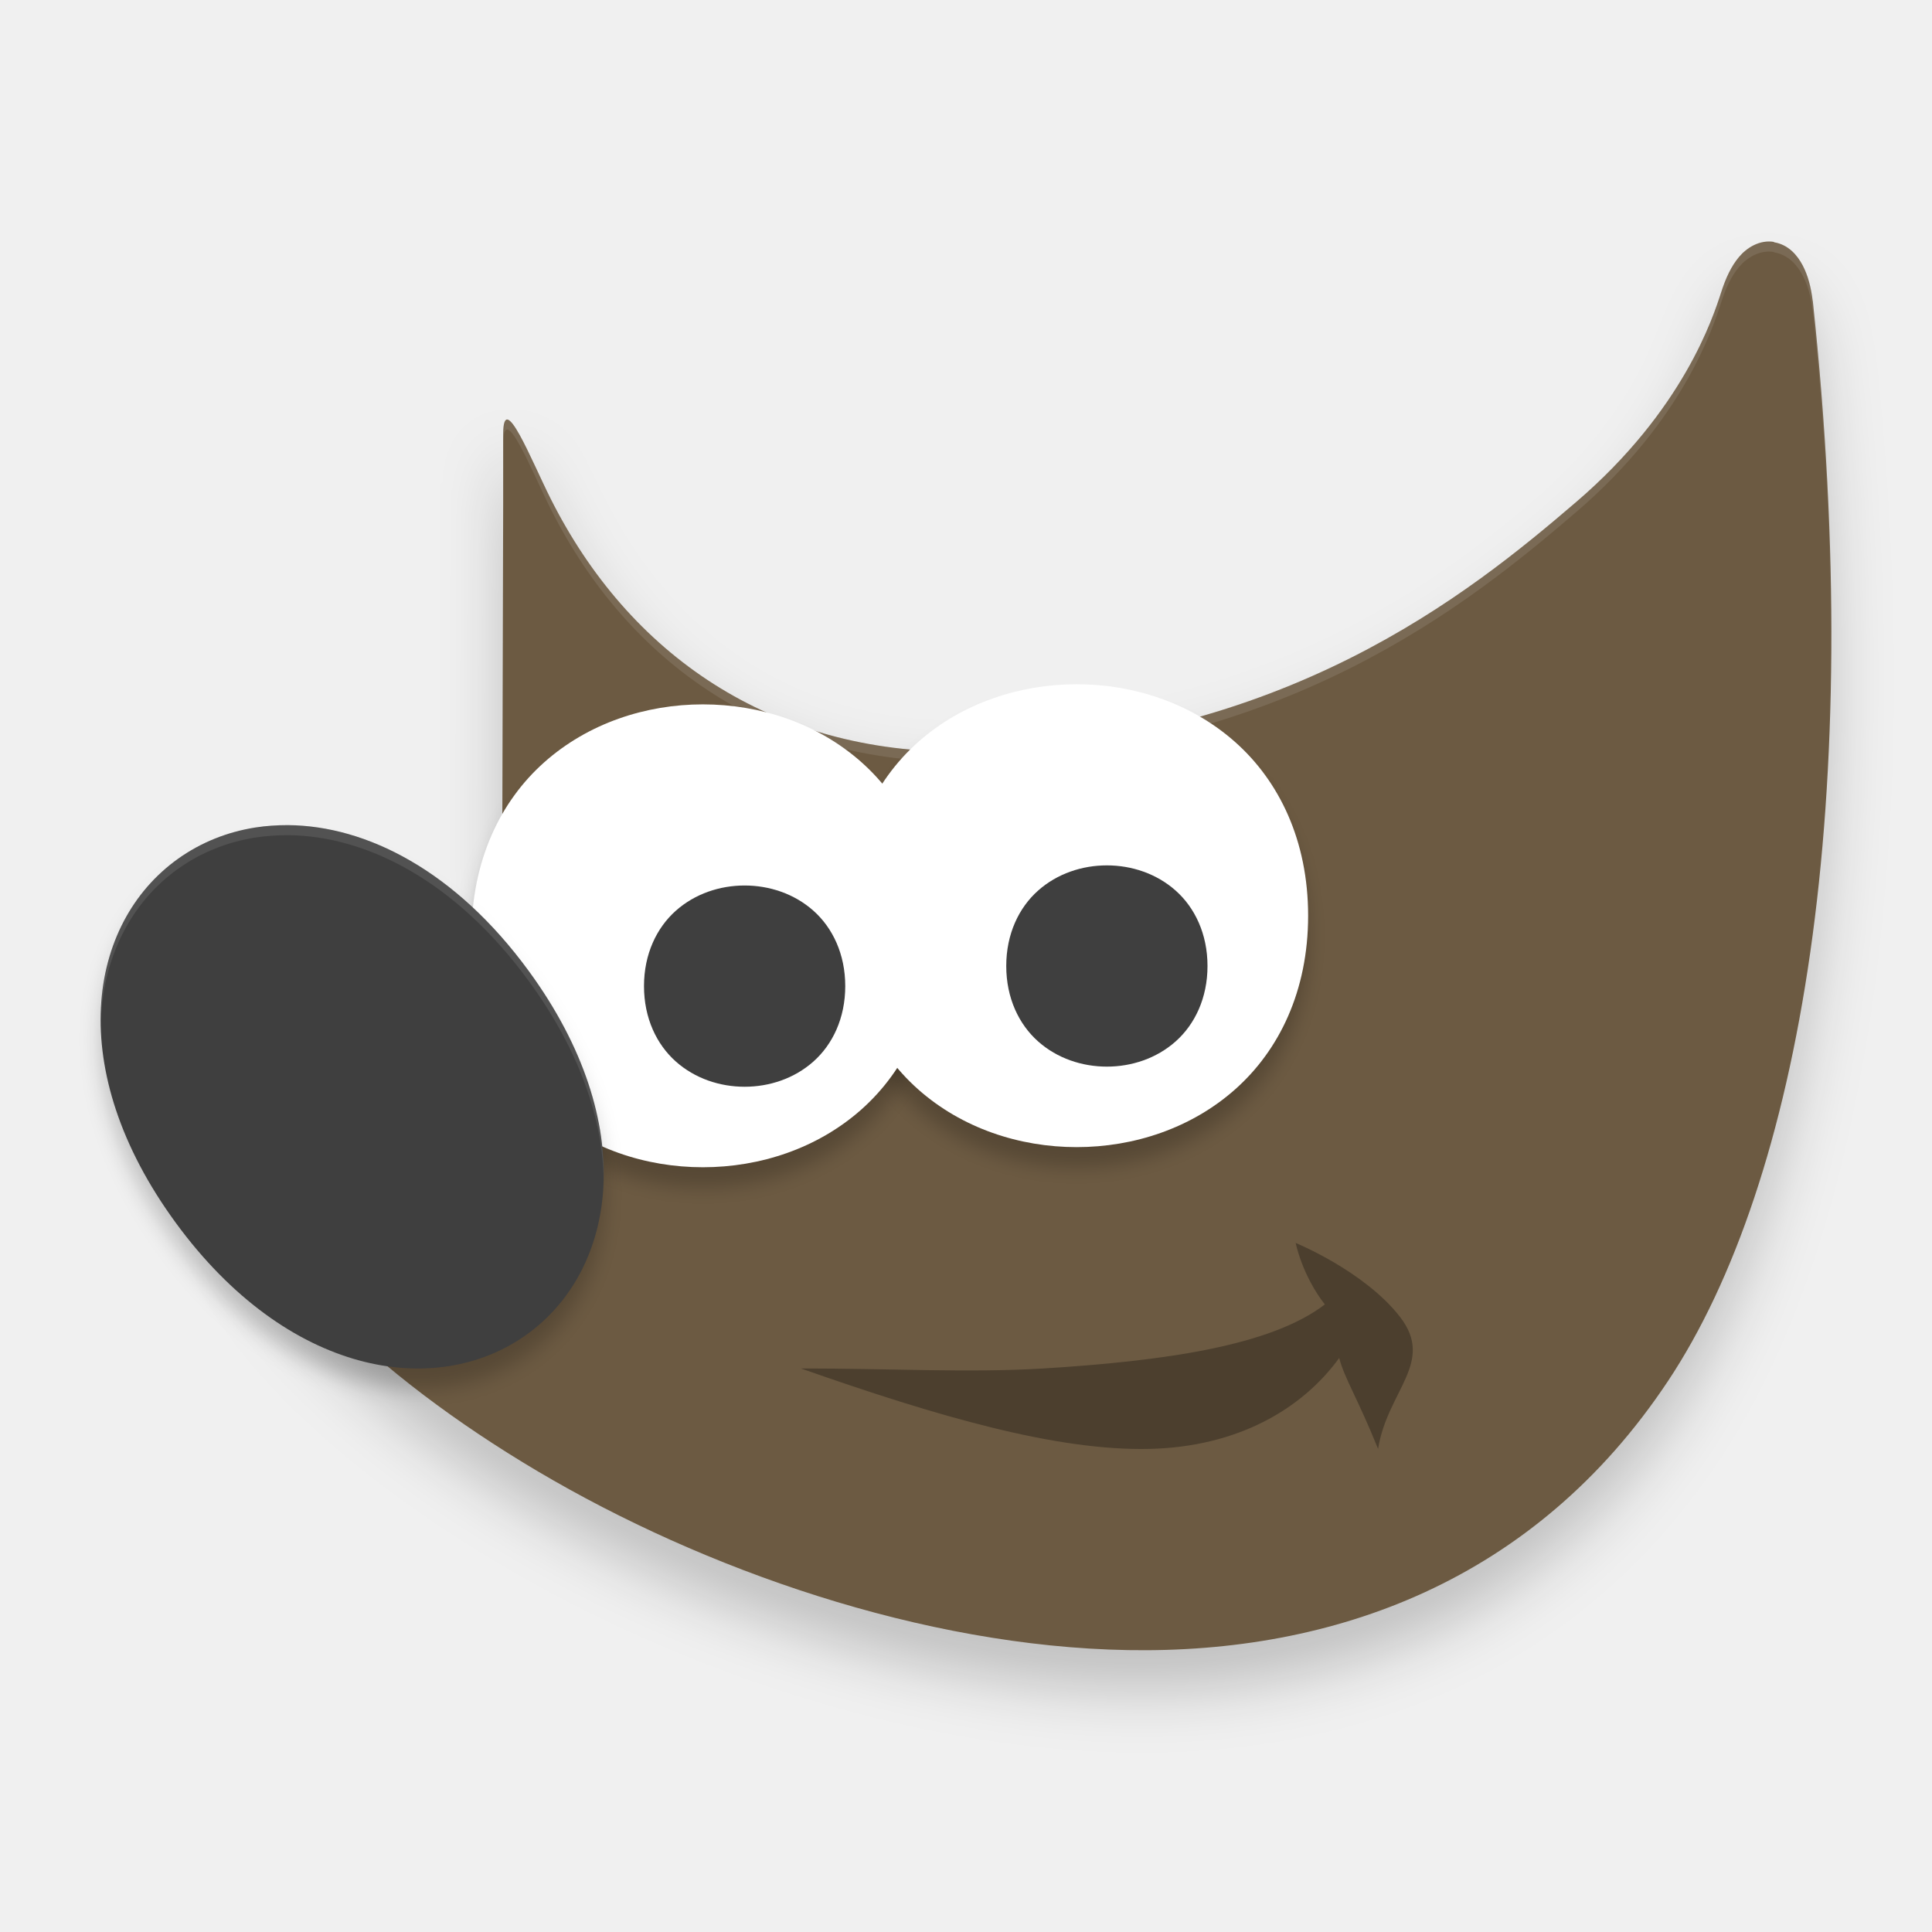
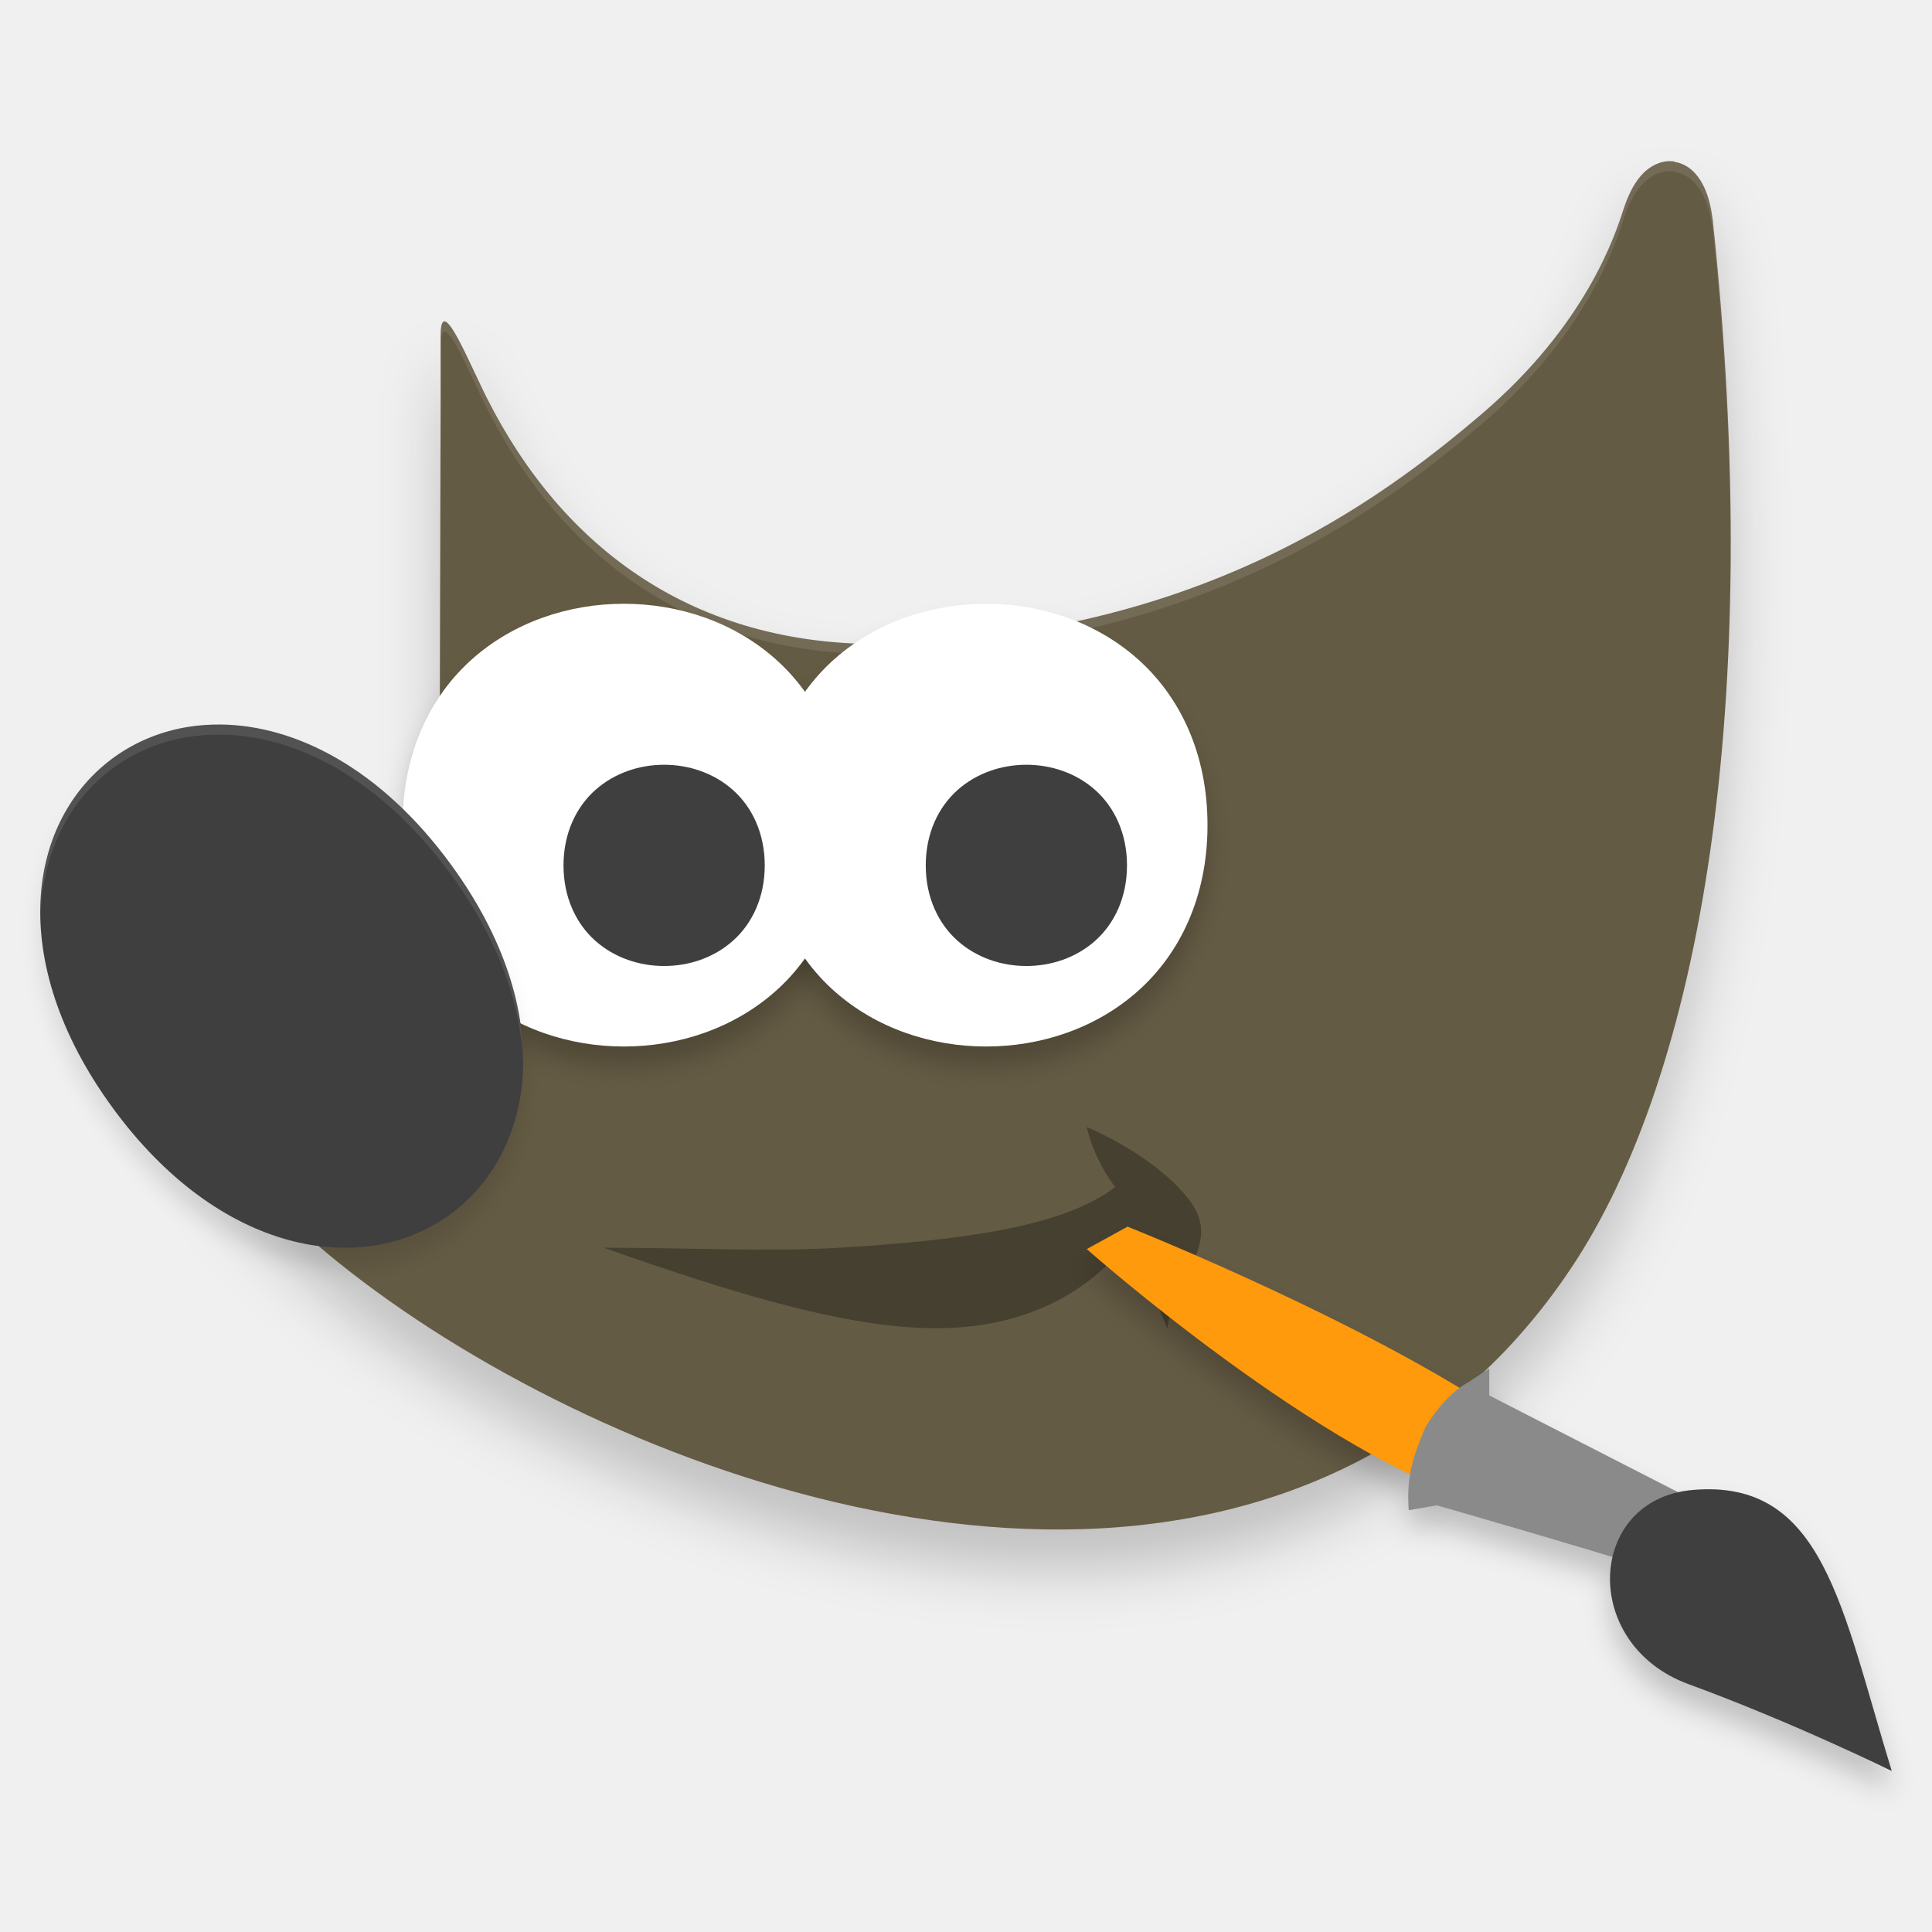
- <svg xmlns="http://www.w3.org/2000/svg" width="192" height="192" version="1.1" id="svg28">
-   <defs id="defs32">
-     <filter style="color-interpolation-filters:sRGB" id="filter889" x="-0.045" width="1.09" y="-0.051" height="1.103">
-       <feGaussianBlur stdDeviation="2.984" id="feGaussianBlur891" />
+ <svg xmlns="http://www.w3.org/2000/svg" width="192" height="192" version="1.1" id="svg36">
+   <defs id="defs40">
+     <filter style="color-interpolation-filters:sRGB" id="filter905" x="-0.045" width="1.09" y="-0.051" height="1.103">
+       <feGaussianBlur stdDeviation="2.907" id="feGaussianBlur907" />
    </filter>
-     <filter style="color-interpolation-filters:sRGB" id="filter919" x="-0.05" width="1.1" y="-0.046" height="1.092">
-       <feGaussianBlur stdDeviation="1.04" id="feGaussianBlur921" />
+     <filter style="color-interpolation-filters:sRGB" id="filter921" x="-0.04" width="1.08" y="-0.059" height="1.119">
+       <feGaussianBlur stdDeviation="1.341" id="feGaussianBlur923" />
    </filter>
-     <filter style="color-interpolation-filters:sRGB" id="filter951" x="-0.048" width="1.096" y="-0.048" height="1.096">
-       <feGaussianBlur stdDeviation="0.92" id="feGaussianBlur953" />
+     <filter style="color-interpolation-filters:sRGB" id="filter941" x="-0.05" width="1.1" y="-0.046" height="1.092">
+       <feGaussianBlur stdDeviation="1" id="feGaussianBlur943" />
    </filter>
-     <filter style="color-interpolation-filters:sRGB" id="filter991" x="-0.048" width="1.096" y="-0.048" height="1.096">
-       <feGaussianBlur stdDeviation="0.92" id="feGaussianBlur993" />
+     <filter style="color-interpolation-filters:sRGB" id="filter993" x="-0.068" width="1.135" y="-0.068" height="1.135">
+       <feGaussianBlur stdDeviation="1.24" id="feGaussianBlur995" />
+     </filter>
+     <filter style="color-interpolation-filters:sRGB" id="filter997" x="-0.068" width="1.135" y="-0.068" height="1.135">
+       <feGaussianBlur stdDeviation="1.24" id="feGaussianBlur999" />
    </filter>
  </defs>
-   <path id="path859" d="m 176.29,28.816 c -1.424,-0.226 -2.703,0.577 -3.472,1.492 -0.769,0.915 -1.303,2.049 -1.767,3.478 -0.804,2.473 -3.755,11.651 -14.396,20.723 -10.642,9.072 -28.993,22.578 -60.799,23.396 C 76.515,78.131 62.445,68.183 54.733,52.923 52.809,49.114 50.005,42.017 50.005,46.533 v 6.982 l -0.098,36.137 0.196,0.476 c 0,0 1.733,3.849 -0.098,9.034 -1.831,5.186 -9.051,12.753 -25.185,17.596 l -1.972,0.586 0.375,2.077 c 0.895,5.032 4.462,10.189 9.728,15.469 5.266,5.279 12.317,10.621 20.528,15.45 16.421,9.658 38.186,17.291 58.621,17.647 20.435,0.358 40.429,-6.789 53.658,-26.581 13.229,-19.792 19.681,-57.565 14.396,-106.761 h -0.009 c -0.168,-1.351 -0.466,-2.504 -1,-3.515 -0.534,-1.01 -1.432,-2.054 -2.856,-2.279 z" style="opacity:0.2;fill:#000000;fill-rule:evenodd;stroke-width:4.095;filter:url(#filter889)" />
-   <path style="fill:#6c5a42;fill-rule:evenodd;stroke-width:4.107" d="m 176.29,24.039 c -1.424,-0.228 -2.703,0.58 -3.472,1.5 -0.769,0.92 -1.303,2.06 -1.767,3.497 -0.804,2.487 -3.755,11.716 -14.396,20.838 C 146.012,58.998 127.661,73.879 95.855,74.702 76.515,74.929 62.445,64.926 54.733,49.58 52.809,45.751 50.005,38.614 50.005,43.155 v 7.021 l -0.098,36.338 0.196,0.478 c 0,0 1.733,3.87 -0.098,9.084 -1.831,5.215 -9.051,11.525 -25.185,16.394 l -1.972,0.589 0.375,2.089 c 0.895,5.06 4.462,10.246 9.728,15.555 5.266,5.309 12.317,10.68 20.528,15.536 16.421,9.712 38.186,17.387 58.621,17.746 20.435,0.36 40.429,-6.826 53.658,-26.729 13.229,-19.902 19.681,-57.886 14.396,-107.356 h -0.009 c -0.168,-1.358 -0.466,-2.518 -1,-3.534 -0.534,-1.016 -1.432,-2.065 -2.856,-2.292 z" id="path4" />
-   <path style="fill:#ffffff;fill-rule:evenodd;stroke-width:4.107;opacity:0.1" d="M 175.764 24 C 174.554 24.015 173.491 24.734 172.818 25.539 C 172.049 26.459 171.515 27.6 171.051 29.037 C 170.247 31.524 167.296 40.753 156.654 49.875 C 146.013 58.998 127.661 73.878 95.855 74.701 C 76.515 74.929 62.444 64.926 54.732 49.58 C 52.808 45.75 50.004 38.613 50.004 43.154 L 50.004 44.154 C 50.004 39.613 52.808 46.75 54.732 50.58 C 62.444 65.926 76.515 75.929 95.855 75.701 C 127.661 74.878 146.013 59.998 156.654 50.875 C 167.296 41.753 170.247 32.524 171.051 30.037 C 171.515 28.6 172.049 27.459 172.818 26.539 C 173.587 25.619 174.865 24.811 176.289 25.039 L 176.289 25.076 C 177.713 25.303 178.613 26.351 179.146 27.367 C 179.68 28.384 179.977 29.544 180.145 30.902 L 180.154 30.902 C 181.31 41.724 181.905 51.995 181.99 61.648 C 181.939 51.703 181.351 41.101 180.154 29.902 L 180.145 29.902 C 179.977 28.544 179.68 27.384 179.146 26.367 C 178.613 25.351 177.713 24.303 176.289 24.076 L 176.289 24.039 C 176.111 24.011 175.936 23.998 175.764 24 z M 50.004 50.176 L 49.906 86.514 L 49.908 86.52 L 50.004 51.176 L 50.004 50.176 z M 50.818 91.623 C 50.786 92.927 50.585 94.422 50.004 96.078 C 48.173 101.293 40.953 107.601 24.818 112.471 L 22.848 113.061 L 23.018 114.01 L 24.818 113.471 C 40.953 108.601 48.173 102.293 50.004 97.078 C 50.74 94.981 50.89 93.121 50.818 91.623 z " id="path999" />
-   <path id="path893" d="m 69.853,72 c -5.69,0 -11.409,1.881 -15.762,5.751 -4.354,3.87 -7.234,9.768 -7.234,17.253 0,7.486 2.88,13.375 7.234,17.245 C 58.444,116.119 64.163,118 69.853,118 c 5.69,0 11.409,-1.881 15.762,-5.751 4.354,-3.87 7.242,-9.759 7.242,-17.245 0,-7.486 -2.888,-13.383 -7.242,-17.253 -4.354,-3.87 -10.072,-5.751 -15.762,-5.751 z" style="opacity:0.2;fill:#000000;fill-rule:evenodd;stroke-width:4.182;filter:url(#filter991)" />
-   <path id="path897" d="m 106.996,70 c -5.69,0 -11.409,1.881 -15.762,5.751 C 86.88,79.621 84,85.519 84,93.004 84,100.49 86.88,106.379 91.234,110.249 95.587,114.119 101.306,116 106.996,116 c 5.69,0 11.409,-1.881 15.762,-5.751 C 127.112,106.379 130,100.49 130,93.004 c 0,-7.486 -2.888,-13.383 -7.242,-17.253 -4.354,-3.87 -10.072,-5.751 -15.762,-5.751 z" style="opacity:0.2;fill:#000000;fill-rule:evenodd;stroke-width:4.182;filter:url(#filter951)" />
-   <path style="fill:#ffffff;fill-rule:evenodd;stroke-width:4.182" d="m 69.853,70 c -5.69,0 -11.409,1.881 -15.762,5.751 -4.354,3.87 -7.234,9.768 -7.234,17.253 0,7.486 2.88,13.375 7.234,17.245 C 58.444,114.119 64.163,116 69.853,116 c 5.69,0 11.409,-1.881 15.762,-5.751 4.354,-3.87 7.242,-9.759 7.242,-17.245 0,-7.486 -2.888,-13.383 -7.242,-17.253 C 81.261,71.881 75.543,70 69.853,70 Z" id="path12" />
-   <path style="fill:#3f3f3f;fill-rule:evenodd;stroke-width:4" d="m 74,88 c -2.45,0 -4.928,0.81 -6.836,2.506 C 65.256,92.203 64,94.816 64,98 c 0,3.184 1.256,5.797 3.164,7.494 C 69.072,107.19 71.55,108 74,108 c 2.45,0 4.928,-0.81 6.836,-2.506 C 82.744,103.797 84,101.184 84,98 84,94.816 82.744,92.203 80.836,90.506 78.928,88.81 76.45,88 74,88 Z" id="path14" />
-   <path style="opacity:0.3;fill-rule:evenodd;stroke-width:4.095" d="m 79.619,135.996 c 8.776,0 16.776,0.444 24.033,0.004 12.055,-0.744 22.651,-2.25 28.008,-6.367 -2.266,-2.913 -2.898,-6.109 -2.898,-6.109 0,0 6.816,2.781 10.357,7.331 3.531,4.537 -1.243,7.332 -2.167,13.136 -2.057,-5.098 -3.343,-7.01 -3.863,-9.036 -3.739,5.145 -10.178,8.834 -18.839,9.036 -9.219,0.213 -20.956,-3.18 -34.631,-7.987 z" id="path16" />
-   <path id="path895" d="m 28.642,84 c -1.109,0 -2.197,0.068 -3.255,0.234 -2.82,0.441 -5.431,1.498 -7.682,3.101 -9.004,6.412 -11.375,20.944 -0.254,36.161 11.121,15.218 25.835,17.579 34.838,11.167 9.004,-6.412 11.383,-20.944 0.262,-36.161 C 45.254,88.515 36.407,84.068 28.642,84.001 Z" style="opacity:0.2;fill:#000000;fill-rule:evenodd;stroke-width:4.16;filter:url(#filter919)" />
-   <path style="fill:#3f3f3f;fill-rule:evenodd;stroke-width:4.16" d="m 28.642,82 c -1.109,0 -2.197,0.068 -3.255,0.234 -2.82,0.441 -5.431,1.498 -7.682,3.101 -9.004,6.412 -11.375,20.944 -0.254,36.161 11.121,15.218 25.835,17.579 34.838,11.167 9.004,-6.412 11.383,-20.944 0.262,-36.161 C 45.254,86.515 36.407,82.068 28.642,82.001 Z" id="path20" />
-   <path style="fill:#ffffff;fill-rule:evenodd;stroke-width:4.182" d="M 106.996,68 C 101.306,68 95.587,69.881 91.234,73.751 86.88,77.621 84,83.519 84,91.004 c 0,7.486 2.88,13.375 7.234,17.245 C 95.587,112.119 101.306,114 106.996,114 c 5.69,0 11.409,-1.881 15.762,-5.751 C 127.112,104.379 130,98.49 130,91.004 130,83.519 127.112,77.621 122.758,73.751 118.404,69.881 112.686,68 106.996,68 Z" id="path22" />
-   <path style="fill:#3f3f3f;fill-rule:evenodd;stroke-width:4" d="m 110,86 c -2.45,0 -4.928,0.81 -6.836,2.506 C 101.256,90.203 100,92.816 100,96 c 0,3.184 1.256,5.797 3.164,7.494 1.908,1.696 4.386,2.506 6.836,2.506 2.45,0 4.928,-0.81 6.836,-2.506 C 118.744,101.797 120,99.184 120,96 120,92.816 118.744,90.203 116.836,88.506 114.928,86.81 112.45,86 110,86 Z" id="path24" />
-   <path style="fill:#ffffff;fill-rule:evenodd;stroke-width:4.16;opacity:0.1" d="M 28.641 82 C 27.531 82 26.444 82.068 25.387 82.234 C 22.567 82.675 19.956 83.731 17.705 85.334 C 12.802 88.826 9.873 94.729 10.012 101.836 C 10.155 95.177 13.034 89.661 17.705 86.334 C 19.956 84.731 22.567 83.675 25.387 83.234 C 26.444 83.068 27.531 83 28.641 83 C 36.406 83.067 45.255 87.516 52.553 97.502 C 57.609 104.42 59.867 111.194 59.988 117.131 C 60.115 110.961 57.895 103.812 52.553 96.502 C 45.255 86.516 36.406 82.067 28.641 82 z " id="path1004" />
+   <path style="opacity:0.2;fill-rule:evenodd;stroke-width:4;filter:url(#filter905)" d="M 166.422,20.054 C 165.032,19.833 163.782,20.617 163.031,21.511 162.28,22.405 161.759,23.512 161.305,24.908 160.52,27.323 157.638,36.288 147.243,45.149 136.849,54.01 118.925,67.202 87.859,68.001 68.968,68.222 55.941,58.506 48.408,43.6 46.528,39.88 43.789,32.948 43.789,37.359 V 44.179 L 43.694,79.475 43.885,79.94 C 43.885,79.94 45.578,83.699 43.789,88.764 42.001,93.829 34.949,101.221 19.19,105.951 L 17.263,106.523 17.629,108.552 C 18.503,113.467 21.988,118.504 27.132,123.661 32.275,128.818 39.162,134.035 47.182,138.752 63.222,148.186 83.765,155.641 103.725,155.989 123.685,156.338 143.214,149.358 156.135,130.026 169.057,110.695 175.359,73.801 170.197,25.749 H 170.188 C 170.024,24.429 169.733,23.303 169.212,22.316 168.691,21.329 167.813,20.31 166.422,20.09 Z" id="path2" />
+   <path style="fill:#645b44;fill-rule:evenodd;stroke-width:4" d="M 166.422,16.054 C 165.032,15.833 163.782,16.617 163.031,17.511 162.28,18.405 161.759,19.512 161.305,20.908 160.52,23.323 157.638,32.288 147.243,41.149 136.849,50.01 118.925,63.202 87.859,64.001 68.968,64.222 55.941,54.506 48.408,39.6 46.528,35.88 43.789,28.948 43.789,33.359 V 40.179 L 43.694,75.475 43.885,75.94 C 43.885,75.94 45.578,79.699 43.789,84.764 42.001,89.829 34.949,97.221 19.19,101.951 L 17.263,102.523 17.629,104.552 C 18.503,109.467 21.988,114.504 27.132,119.661 32.275,124.818 39.162,130.035 47.182,134.752 63.222,144.186 83.765,151.641 103.725,151.989 123.685,152.338 143.214,145.358 156.135,126.026 169.057,106.695 175.359,69.801 170.197,21.749 H 170.188 C 170.024,20.429 169.733,19.303 169.212,18.316 168.691,17.329 167.813,16.31 166.422,16.09 Z" id="path4" />
+   <path style="opacity:0.1;fill:#ffffff;fill-rule:evenodd;stroke-width:4" d="M 165.908,16.018 C 164.727,16.031 163.688,16.728 163.031,17.51 162.28,18.404 161.759,19.512 161.305,20.908 160.52,23.323 157.636,32.29 147.242,41.15 136.848,50.012 118.925,63.203 87.859,64.002 68.969,64.223 55.939,54.509 48.406,39.604 46.526,35.884 43.789,28.95 43.789,33.361 V 34.361 C 43.789,29.95 46.526,36.884 48.406,40.604 55.939,55.509 68.969,65.223 87.859,65.002 118.925,64.203 136.848,51.012 147.242,42.15 157.636,33.29 160.52,24.323 161.305,21.908 161.759,20.512 162.28,19.404 163.031,18.51 163.782,17.616 165.031,16.836 166.422,17.057 V 17.088 C 167.813,17.308 168.69,18.328 169.211,19.314 169.732,20.302 170.023,21.433 170.188,22.752 H 170.195 C 171.359,33.581 171.929,43.824 171.98,53.441 171.965,43.533 171.399,32.959 170.195,21.752 H 170.188 C 170.023,20.433 169.732,19.302 169.211,18.314 168.69,17.328 167.813,16.308 166.422,16.088 V 16.057 C 166.248,16.029 166.077,16.016 165.908,16.018 Z" id="path6" />
+   <path style="opacity:0.2;fill-rule:evenodd;stroke-width:4;filter:url(#filter997)" d="M 61.996,62 C 56.553,62 51.083,63.799 46.919,67.501 42.755,71.203 40,76.844 40,84.004 40,91.164 42.755,96.797 46.919,100.499 51.083,104.201 56.553,106 61.996,106 67.438,106 72.908,104.201 77.073,100.499 81.237,96.797 84,91.164 84,84.004 84,76.844 81.237,71.203 77.073,67.501 72.908,63.799 67.438,62 61.996,62 Z" id="path8" />
+   <path style="opacity:0.2;fill-rule:evenodd;stroke-width:4;filter:url(#filter993)" d="M 97.996,62 C 92.553,62 87.083,63.799 82.919,67.501 78.755,71.203 76,76.844 76,84.004 76,91.164 78.755,96.797 82.919,100.499 87.083,104.201 92.553,106 97.996,106 103.439,106 108.908,104.201 113.073,100.499 117.237,96.797 120,91.164 120,84.004 120,76.844 117.237,71.203 113.073,67.501 108.908,63.799 103.439,62 97.996,62 Z" id="path10" />
+   <path style="fill:#ffffff;fill-rule:evenodd;stroke-width:4" d="M 61.996,60.001 C 56.553,60.001 51.083,61.801 46.919,65.502 42.755,69.204 40,74.845 40,82.005 40,89.165 42.755,94.799 46.919,98.501 51.083,102.202 56.553,104.001 61.996,104.001 67.438,104.001 72.908,102.202 77.073,98.501 81.237,94.799 84,89.165 84,82.005 84,74.845 81.237,69.204 77.073,65.502 72.908,61.801 67.438,60.001 61.996,60.001 Z" id="path12" />
+   <path style="fill:#3f3f3f;fill-rule:evenodd;stroke-width:4" d="M 66,76.001 C 63.55,76.001 61.072,76.811 59.164,78.508 57.256,80.204 56,82.817 56,86.001 56,89.186 57.256,91.799 59.164,93.495 61.072,95.191 63.55,96.001 66,96.001 68.45,96.001 70.928,95.191 72.836,93.495 74.744,91.799 76,89.186 76,86.001 76,82.817 74.744,80.204 72.836,78.508 70.928,76.811 68.45,76.001 66,76.001 Z" id="path14" />
+   <path style="opacity:0.3;fill-rule:evenodd;stroke-width:4" d="M 60,123.995 C 68.571,123.995 76.386,124.424 83.474,123.995 95.248,123.268 105.598,121.989 110.831,117.967 108.617,115.121 108,112 108,112 108,112 114.658,114.717 118.116,119.16 121.565,123.592 116.903,126.322 116,131.991 113.991,127.012 112.735,125.144 112.227,123.165 108.576,128.19 102.286,131.794 93.826,131.991 84.821,132.199 73.358,128.697 60,124.003 Z" id="path16" />
+   <path style="opacity:0.1;fill-rule:evenodd;stroke-width:4;filter:url(#filter941)" d="M 21.896,74.001 C 20.831,74.001 19.787,74.066 18.771,74.226 16.064,74.651 13.558,75.668 11.397,77.212 2.754,83.387 0.477,97.38 11.154,112.034 21.83,126.688 35.955,128.962 44.598,122.787 53.242,116.613 55.526,102.619 44.85,87.966 37.844,78.349 29.35,74.066 21.896,74.002 Z" id="path18" />
+   <path style="fill:#3f3f3f;fill-rule:evenodd;stroke-width:4" d="M 21.896,72.001 C 20.831,72.001 19.787,72.066 18.771,72.227 16.064,72.651 13.558,73.669 11.397,75.212 2.754,81.387 0.477,95.381 11.154,110.034 21.83,124.688 35.955,126.962 44.598,120.788 53.242,114.613 55.526,100.62 44.85,85.966 37.844,76.349 29.35,72.067 21.896,72.002 Z" id="path20" />
+   <path style="fill:#ffffff;fill-rule:evenodd;stroke-width:4" d="M 97.996,60.001 C 92.553,60.001 87.083,61.801 82.919,65.502 78.755,69.204 76,74.845 76,82.005 76,89.165 78.755,94.799 82.919,98.501 87.083,102.202 92.553,104.001 97.996,104.001 103.439,104.001 108.908,102.202 113.073,98.501 117.237,94.799 120,89.165 120,82.005 120,74.845 117.237,69.204 113.073,65.502 108.908,61.801 103.439,60.001 97.996,60.001 Z" id="path22" />
+   <path style="fill:#3f3f3f;fill-rule:evenodd;stroke-width:4" d="M 102,76.001 C 99.55,76.001 97.072,76.811 95.164,78.508 93.256,80.204 92,82.817 92,86.001 92,89.186 93.256,91.799 95.164,93.495 97.072,95.191 99.55,96.001 102,96.001 104.45,96.001 106.928,95.191 108.836,93.495 110.744,91.799 112,89.186 112,86.001 112,82.817 110.744,80.204 108.836,78.508 106.928,76.811 104.45,76.001 102,76.001 Z" id="path24" />
+   <path style="opacity:0.1;fill:#ffffff;fill-rule:evenodd;stroke-width:4" d="M 21.898 72.002 C 20.834 72.002 19.789 72.068 18.773 72.229 C 16.066 72.653 13.559 73.669 11.398 75.213 C 6.648 78.606 3.844 84.372 4.035 91.301 C 4.128 84.819 6.88 79.441 11.398 76.213 C 13.559 74.669 16.066 73.653 18.773 73.229 C 19.789 73.068 20.834 73.002 21.898 73.002 C 29.353 73.067 37.845 77.346 44.852 86.963 C 49.672 93.58 51.829 100.054 51.967 105.74 C 52.072 99.818 49.958 92.972 44.852 85.963 C 37.845 76.346 29.353 72.067 21.898 72.002 z " id="path26" />
+   <path style="opacity:0.2;stroke-width:4;filter:url(#filter921)" d="M 112.055,123.906 108,126.133 C 108,126.133 124.94,141.101 140.164,148.492 139.972,149.605 139.899,150.733 140,152.078 L 142.797,151.601 C 142.797,151.601 152.835,154.504 160.25,156.765 159.197,161.395 161.597,167.096 167.82,169.375 178.277,173.204 188,178 188,178 183.012,161.793 181.246,148.925 168.211,150.07 167.72,150.113 167.268,150.213 166.82,150.312 L 148,140.679 V 138 L 146.07,139.273 C 145.715,139.468 145.384,139.708 145.055,139.953 130.967,131.444 112.055,123.906 112.055,123.906 Z" id="path28" />
+   <path style="fill:#ff9a0c;stroke-width:4" d="M 147.871,149.602 151.577,142.222 C 137.791,132.137 112.056,121.903 112.056,121.903 L 108.001,124.132 C 108.001,124.132 131.367,144.856 147.871,149.602 Z" id="path30" />
+   <path style="fill:#8a8a8a;stroke-width:4" d="M 148,136 146.068,137.271 C 144.278,138.251 142.826,139.916 141.648,141.841 140.301,145.007 139.768,146.987 140,150.079 L 142.8,149.6 C 142.8,149.6 157.42,153.794 164.34,156 L 165.15,154.44 168,148.924 148,138.678 Z" id="path32" />
+   <path style="fill:#3f3f3f;stroke-width:4" d="M 188,176 C 183.012,159.794 181.243,146.926 168.208,148.071 157.703,148.994 156.968,163.4 167.823,167.376 178.279,171.205 188,176 188,176 Z" id="path34" />
</svg>
